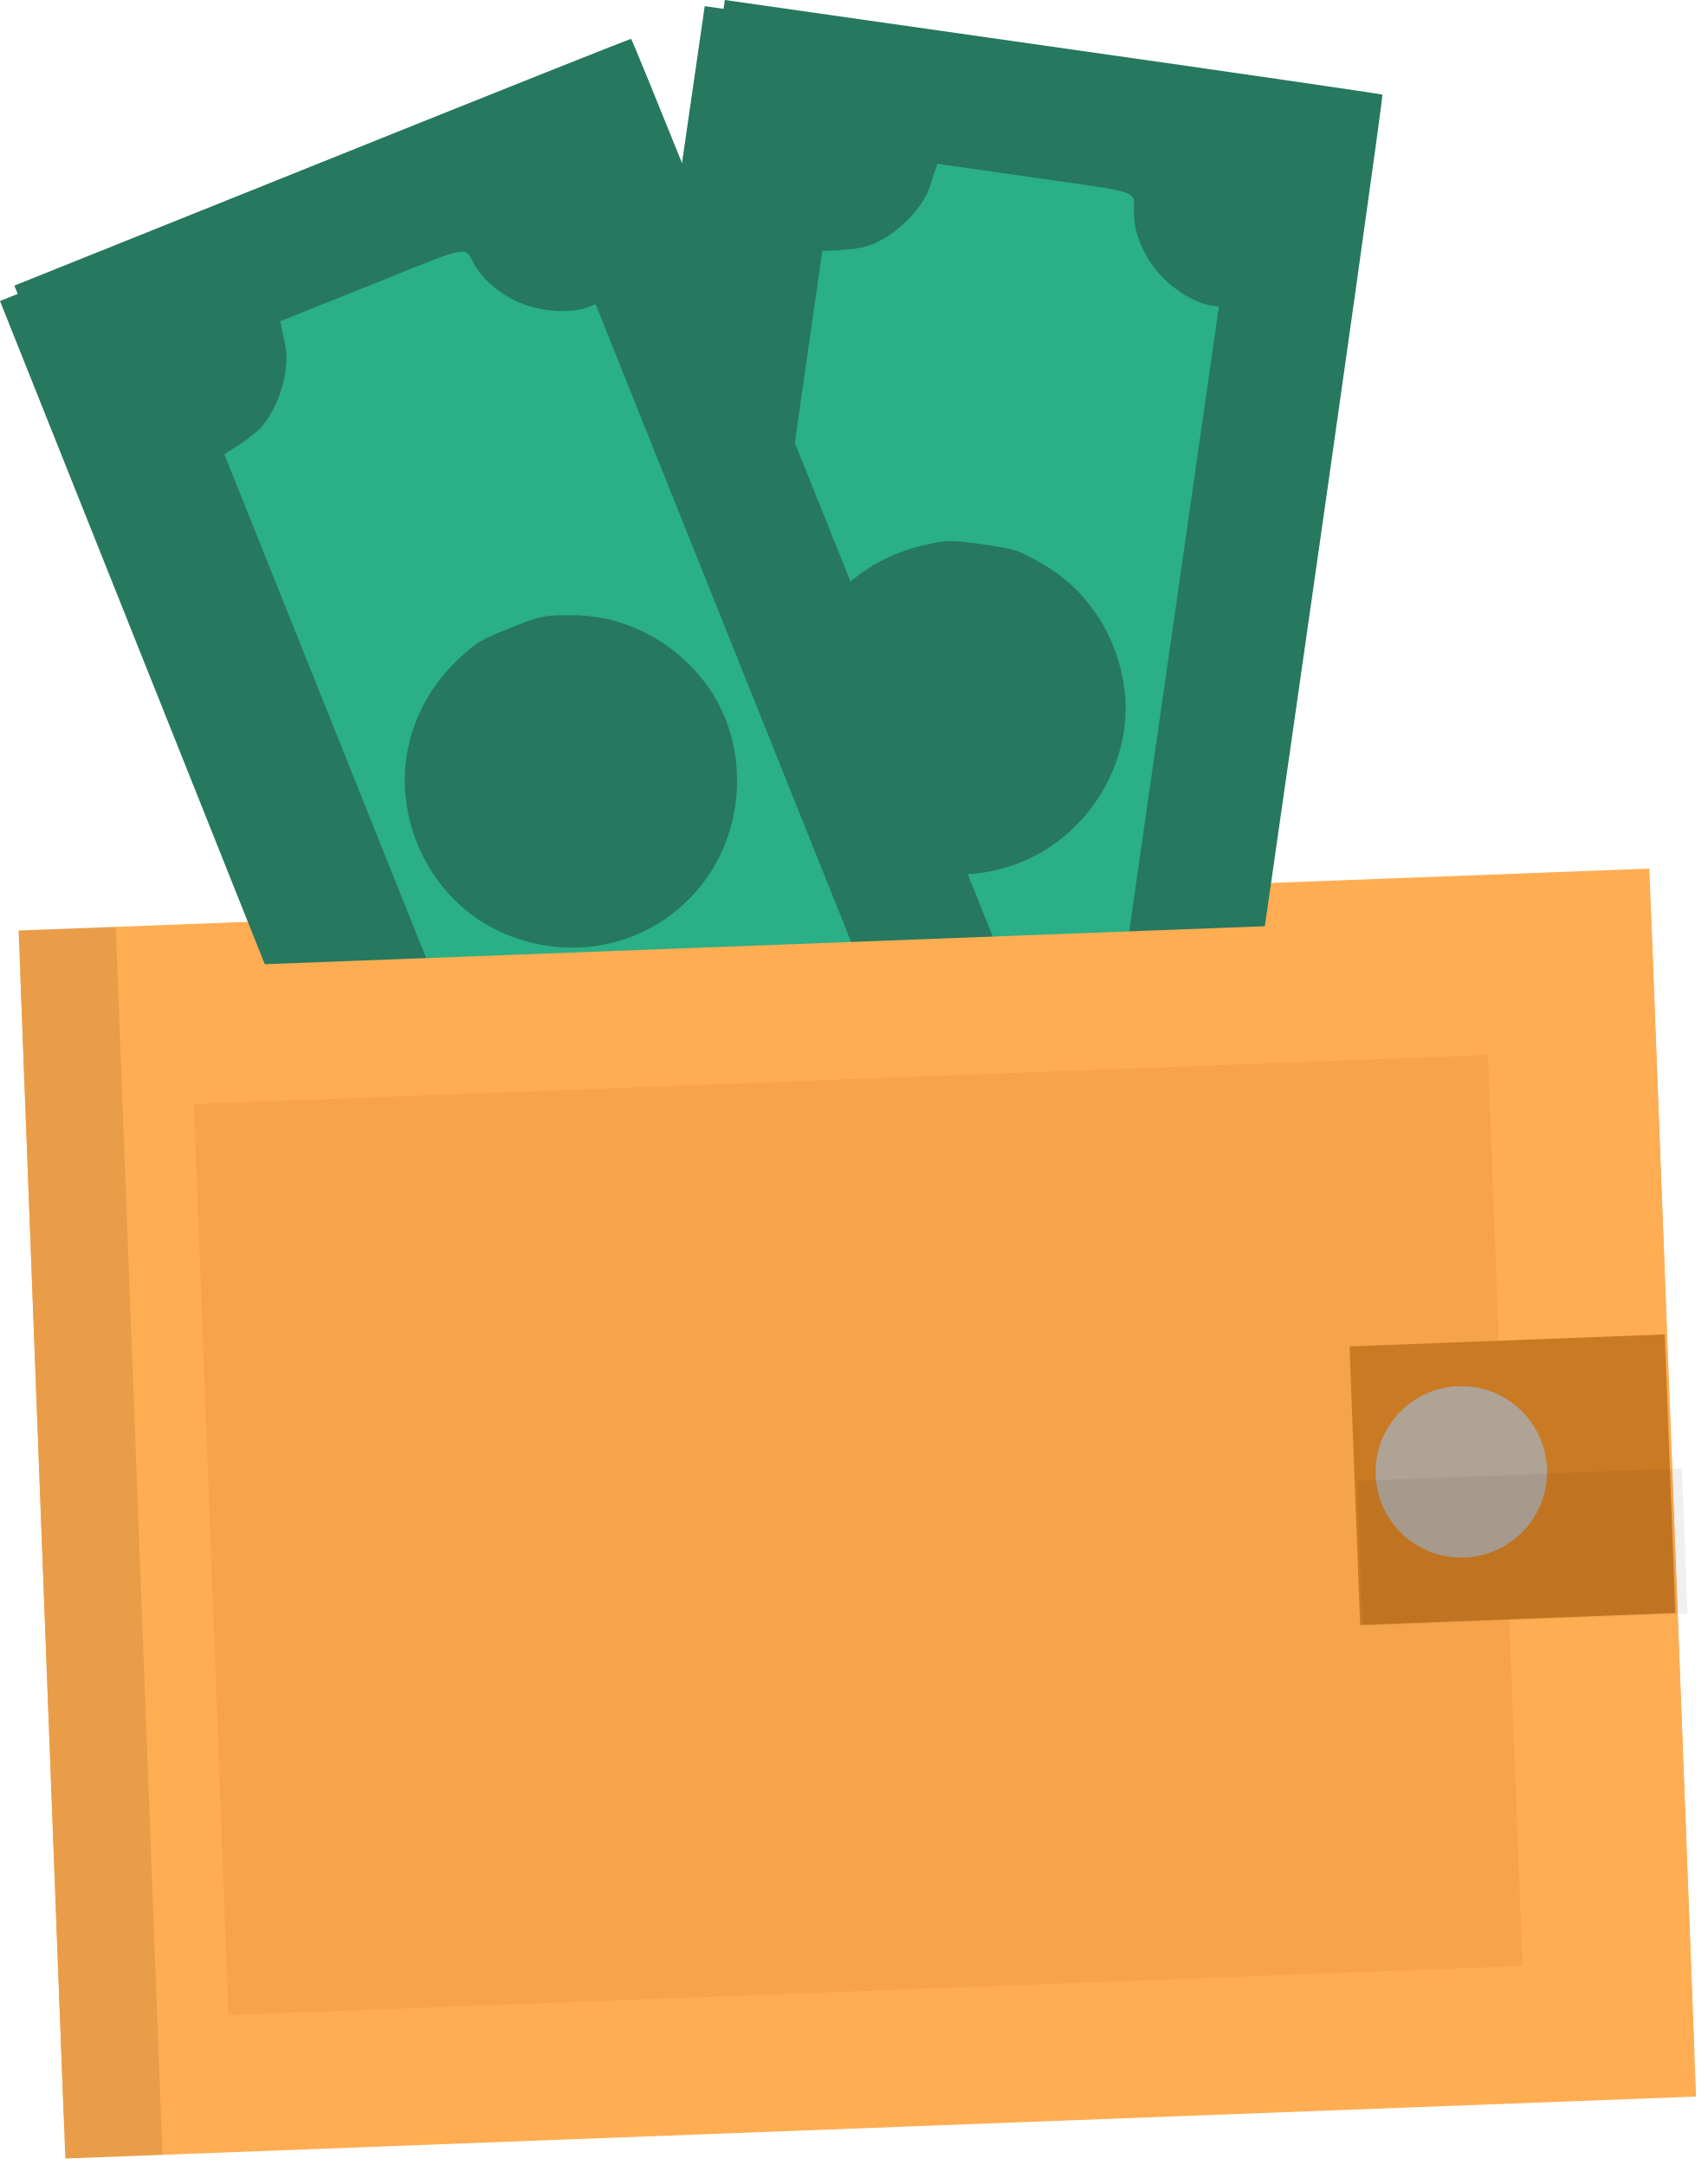
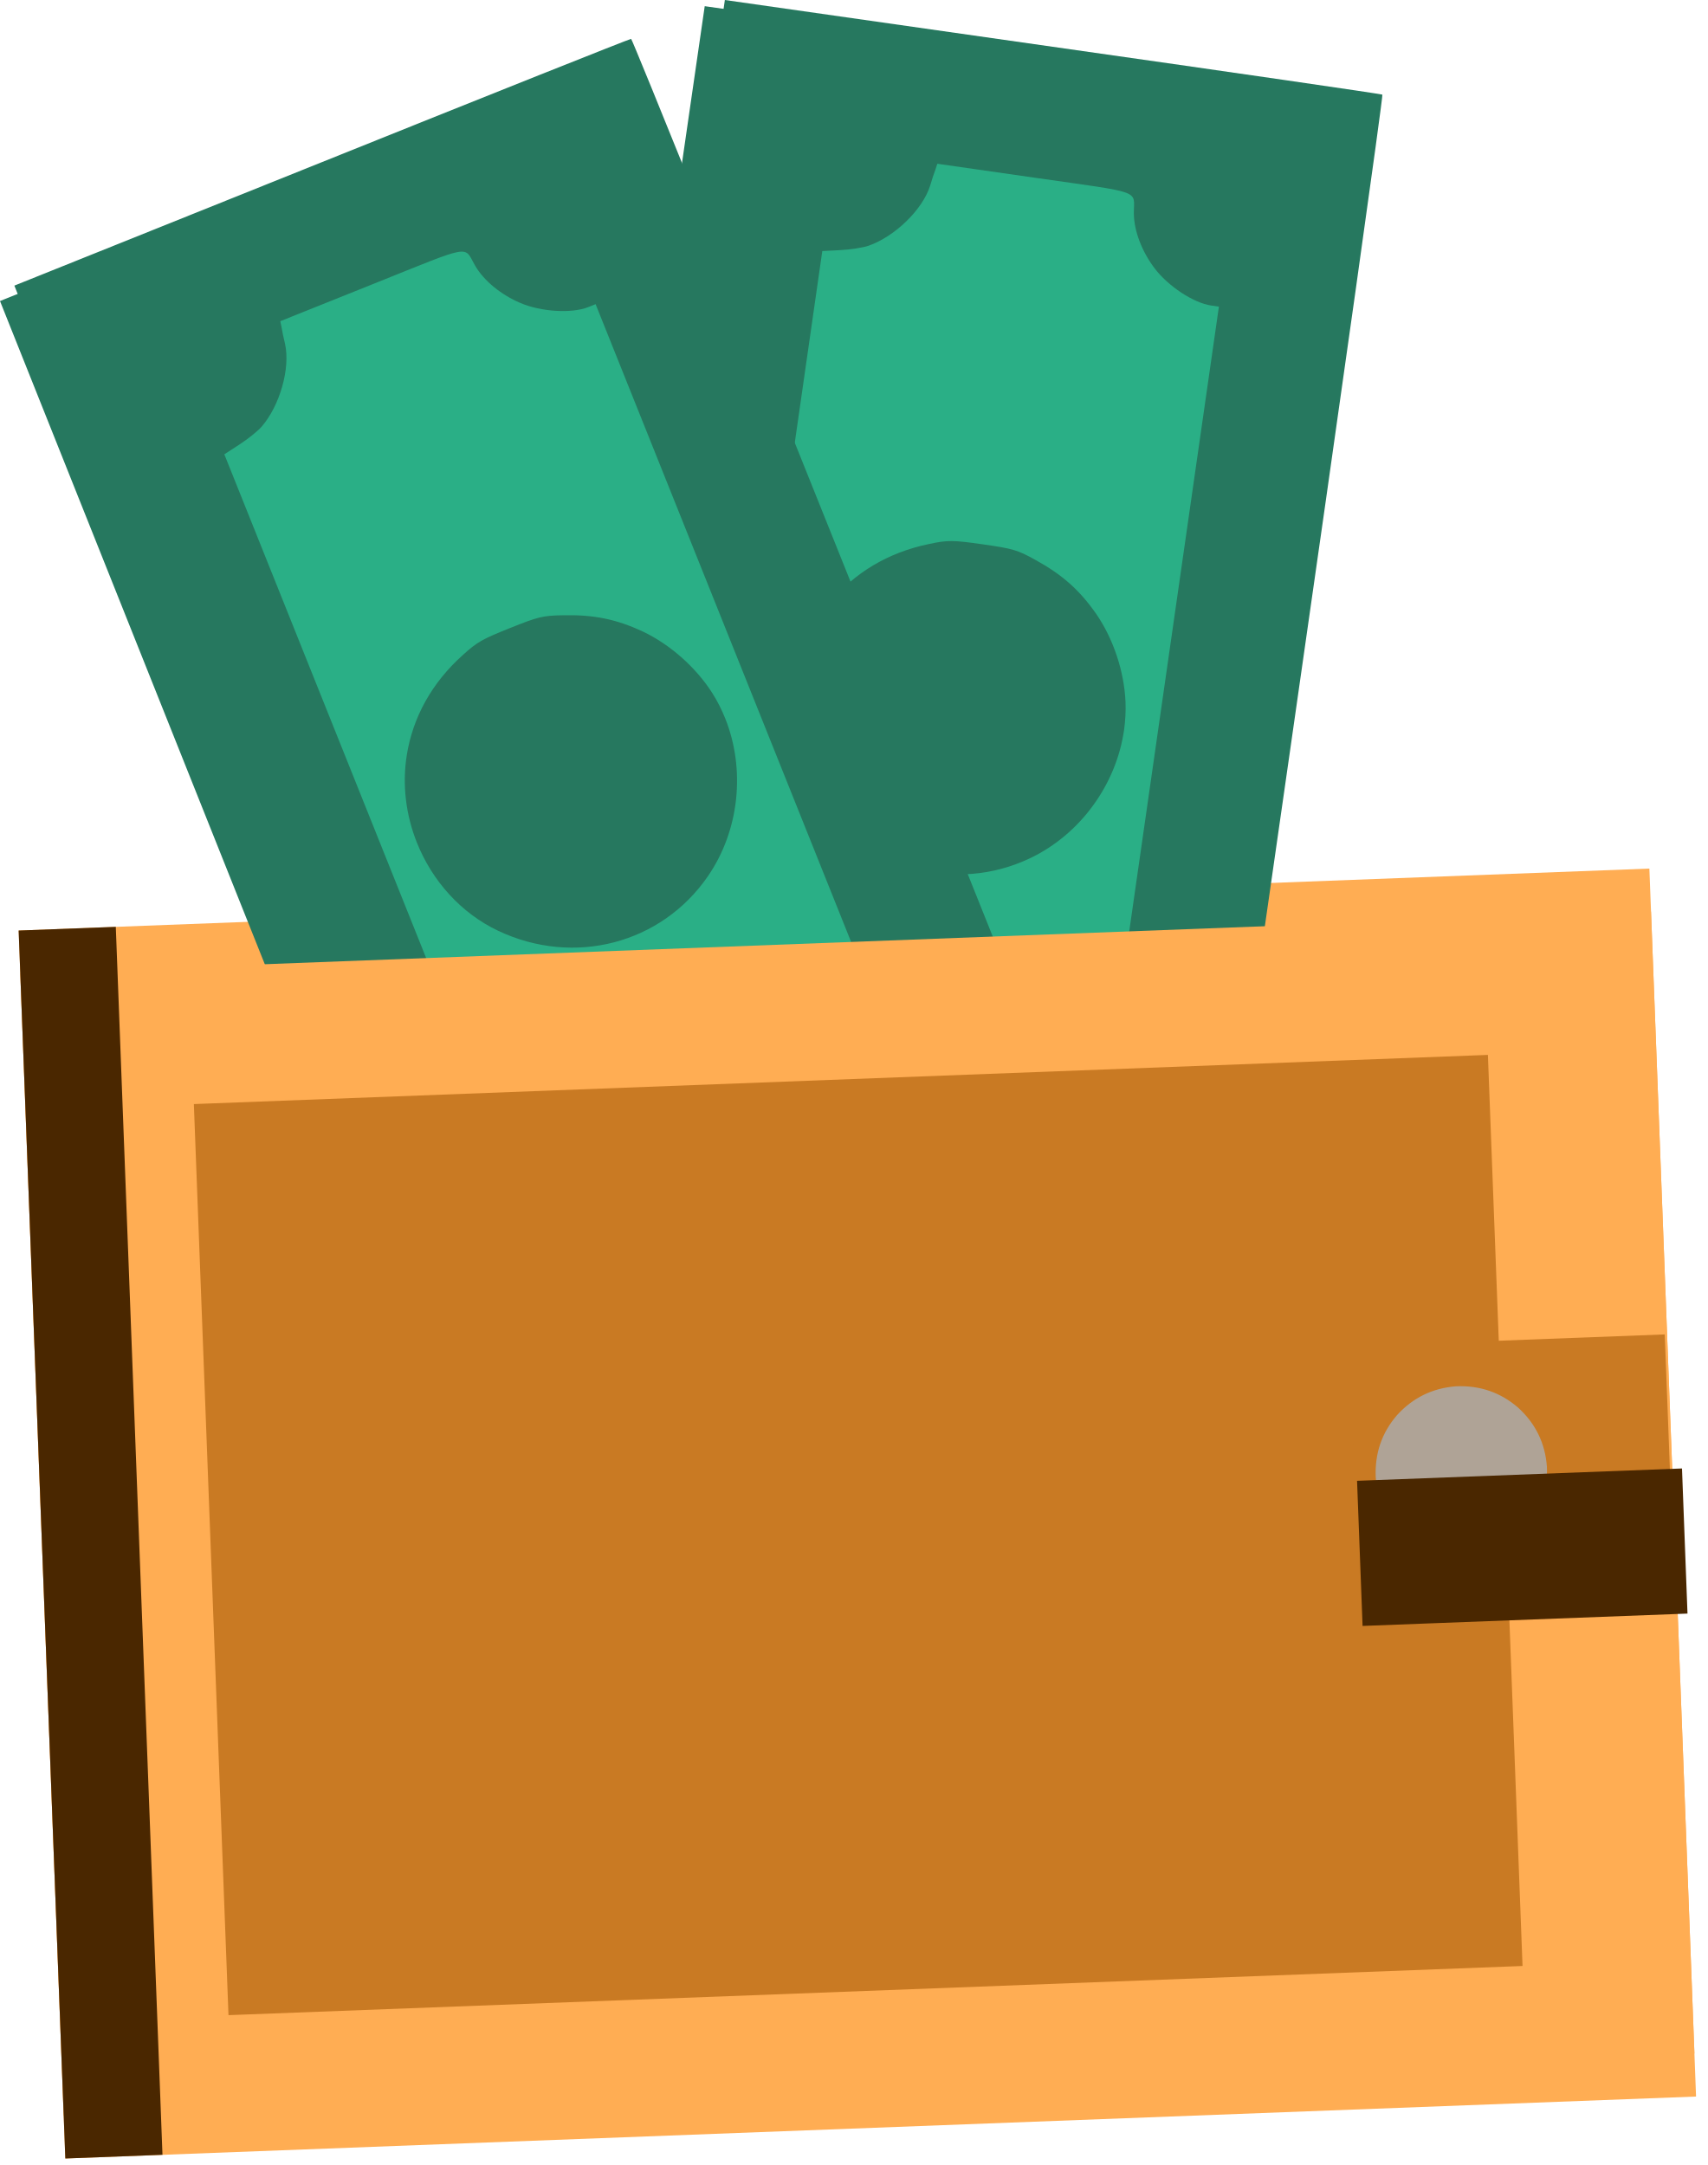
<svg xmlns="http://www.w3.org/2000/svg" width="112" height="142" viewBox="0 0 112 142" fill="none">
  <path d="M1.223 61.033L4.177 138.756L4.386 138.748L111.119 134.691L108.258 59.397L108.165 56.969L1.432 61.025" fill="#FFAD53" />
  <path d="M89.178 7.904C89.288 7.069 89.342 6.621 89.332 6.612C89.251 6.565 79.53 5.151 67.707 3.473L46.215 0.405L39.949 43.675L33.702 86.948L55.366 90.059L77.031 93.169L83.237 49.943C86.138 29.735 88.555 12.625 89.178 7.904ZM78.616 20.516L74.579 48.646L70.54 76.777L78.616 20.516ZM50.784 45.426C50.785 45.412 50.787 45.398 50.789 45.383C50.792 45.369 50.793 45.356 50.795 45.342L50.784 45.426ZM52.607 16.87L44.538 73.079L48.573 44.966L52.607 16.87Z" fill="#26785F" />
  <path d="M90.655 6.207C90.573 6.16 80.853 4.747 69.029 3.067L47.536 0L41.271 43.27L35.023 86.544L56.688 89.654L78.353 92.764L84.558 49.538C87.972 25.759 90.716 6.27 90.655 6.207ZM70.83 76.419C68.712 76.503 67.072 77.33 65.756 78.98C65.28 79.584 64.921 80.24 64.746 80.834C64.62 81.347 64.414 81.795 64.32 81.834C63.961 81.996 51.69 80.233 51.546 80C51.492 79.887 51.438 79.401 51.436 78.924C51.457 77.794 50.721 75.901 49.917 74.972C49.078 74.038 47.865 73.245 46.761 72.927L45.86 72.674L49.894 44.561L53.928 16.466L55.104 16.405C55.746 16.374 56.577 16.246 56.949 16.122C58.681 15.521 60.509 13.75 61.001 12.175C61.107 11.801 61.263 11.329 61.346 11.128L61.472 10.74L67.885 11.66C75.059 12.69 74.354 12.429 74.358 14.005C74.372 15.139 74.871 16.466 75.703 17.576C76.593 18.765 78.274 19.873 79.435 20.04L79.937 20.112L75.9 48.242L71.861 76.372L70.83 76.419Z" fill="#26785F" />
  <path d="M73.81 46.031C73.725 44.038 73.008 41.883 71.881 40.253C70.779 38.679 69.649 37.686 67.911 36.729C66.715 36.062 66.425 35.985 64.432 35.699C62.49 35.42 62.119 35.421 60.896 35.686C58.234 36.242 56.027 37.57 54.438 39.517C51.432 43.208 51.196 48.675 53.862 52.525C56.984 57.024 62.683 58.603 67.542 56.294C71.436 54.446 73.981 50.266 73.81 46.031Z" fill="#26785F" />
  <path d="M73.714 47.888C73.203 51.445 70.862 54.718 67.542 56.294C62.682 58.603 56.984 57.024 53.862 52.525C52.315 50.291 51.744 47.512 52.126 44.852C52.402 42.928 53.177 41.066 54.438 39.517C56.026 37.57 58.234 36.242 60.895 35.687C62.119 35.421 62.49 35.42 64.431 35.699C66.425 35.985 66.714 36.062 67.911 36.729C69.648 37.686 70.779 38.679 71.88 40.253C73.008 41.883 73.725 44.038 73.81 46.031C73.835 46.654 73.801 47.276 73.714 47.888ZM79.935 20.112L79.433 20.04C78.272 19.873 76.592 18.765 75.701 17.576C74.87 16.466 74.37 15.139 74.356 14.005C74.352 12.429 75.058 12.69 67.883 11.66L61.47 10.74L61.344 11.128C61.262 11.329 61.106 11.801 60.999 12.175C60.507 13.75 58.679 15.521 56.947 16.122C56.575 16.246 55.744 16.374 55.102 16.405L53.926 16.466L45.858 72.674L46.759 72.927C47.863 73.245 49.076 74.038 49.916 74.972C50.719 75.901 51.455 77.794 51.434 78.923C51.436 79.401 51.491 79.887 51.544 80C51.688 80.233 63.959 81.996 64.319 81.834C64.412 81.795 64.618 81.347 64.745 80.834C64.92 80.24 65.278 79.584 65.755 78.98C67.071 77.33 68.71 76.503 70.828 76.419L71.86 76.372L79.935 20.112Z" fill="#2AAF86" />
  <path d="M40.957 4.757C40.635 3.979 40.458 3.564 40.446 3.561C40.351 3.561 31.226 7.197 20.147 11.655L0 19.744L16.209 60.35L32.436 100.95L52.753 92.811L73.071 84.672L56.831 44.134C49.239 25.183 42.779 9.158 40.957 4.757ZM38.116 20.961L48.685 47.34L59.253 73.721L38.116 20.961ZM26.468 56.45C26.462 56.436 26.457 56.423 26.451 56.409C26.446 56.397 26.44 56.384 26.435 56.37L26.468 56.45ZM13.769 30.808L34.885 83.52L24.323 57.156L13.769 30.808Z" fill="#26785F" />
  <path d="M41.388 2.549C41.294 2.55 32.169 6.186 21.09 10.643L0.942 18.733L17.152 59.339L33.378 99.939L53.695 91.8L74.012 83.662L57.773 43.124C48.84 20.823 41.472 2.573 41.388 2.549ZM59.324 73.267C57.533 74.399 56.526 75.934 56.211 78.022C56.101 78.783 56.118 79.531 56.263 80.132C56.411 80.64 56.456 81.13 56.395 81.212C56.164 81.531 44.656 86.14 44.415 86.011C44.312 85.939 44.022 85.546 43.782 85.133C43.235 84.144 41.651 82.874 40.491 82.47C39.297 82.081 37.849 82 36.734 82.277L35.828 82.509L25.265 56.145L14.711 29.798L15.699 29.157C16.239 28.809 16.895 28.282 17.154 27.989C18.355 26.603 19.051 24.154 18.69 22.545C18.596 22.168 18.495 21.681 18.465 21.466L18.381 21.066L24.395 18.657C31.123 15.962 30.382 16.089 31.173 17.451C31.752 18.426 32.848 19.325 34.123 19.871C35.489 20.456 37.499 20.575 38.588 20.139L39.059 19.95L49.627 46.33L60.194 72.71L59.324 73.267Z" fill="#26785F" />
  <path d="M46.713 45.46C45.643 43.776 43.944 42.268 42.153 41.42C40.412 40.608 38.936 40.313 36.953 40.354C35.584 40.374 35.294 40.452 33.425 41.201C31.605 41.93 31.283 42.116 30.357 42.958C28.329 44.77 27.082 47.024 26.68 49.505C25.922 54.204 28.451 59.057 32.684 61.057C37.638 63.393 43.363 61.912 46.416 57.481C48.864 53.935 48.978 49.042 46.713 45.46Z" fill="#26785F" />
  <path d="M47.558 47.116C48.895 50.452 48.504 54.456 46.417 57.481C43.363 61.912 37.638 63.393 32.685 61.057C30.227 59.896 28.344 57.775 27.345 55.28C26.622 53.477 26.362 51.477 26.68 49.505C27.082 47.024 28.329 44.77 30.357 42.958C31.284 42.116 31.605 41.93 33.425 41.201C35.295 40.452 35.584 40.374 36.953 40.354C38.937 40.313 40.412 40.608 42.153 41.42C43.944 42.268 45.644 43.776 46.714 45.46C47.047 45.987 47.328 46.542 47.558 47.116ZM39.059 19.95L38.588 20.139C37.499 20.575 35.489 20.456 34.123 19.871C32.848 19.325 31.752 18.426 31.173 17.451C30.382 16.089 31.123 15.962 24.395 18.657L18.381 21.067L18.465 21.466C18.495 21.681 18.596 22.168 18.691 22.545C19.051 24.154 18.355 26.603 17.155 27.989C16.895 28.282 16.239 28.809 15.699 29.157L14.711 29.798L35.828 82.509L36.734 82.278C37.849 82.001 39.297 82.081 40.491 82.47C41.651 82.874 43.235 84.144 43.782 85.133C44.022 85.546 44.312 85.939 44.415 86.011C44.656 86.141 56.164 81.531 56.395 81.212C56.456 81.13 56.411 80.64 56.264 80.132C56.118 79.531 56.101 78.783 56.211 78.022C56.526 75.934 57.533 74.399 59.324 73.267L60.194 72.71L39.059 19.95Z" fill="#2AAF86" />
  <path d="M1.331 63.851L4.284 141.574L4.493 141.566L111.226 137.51L108.273 59.787L1.331 63.851" fill="#FFAD53" />
-   <path d="M12.713 72.415L14.984 132.172L15.15 132.165L99.847 128.947L97.576 69.19L12.713 72.415Z" fill="#C97A23" fill-opacity="0.161" />
+   <path d="M12.713 72.415L14.984 132.172L15.15 132.165L99.847 128.947L97.576 69.19L12.713 72.415Z" fill="#C97A23" fillOpacity="0.161" />
  <path d="M88.502 88.309L89.196 106.579L89.237 106.577L109.868 105.793L109.174 87.523L88.502 88.309Z" fill="#C97A23" />
  <path d="M95.478 90.926C93.937 91.047 92.649 91.678 91.615 92.818C90.615 93.975 90.151 95.334 90.22 96.895C90.339 98.433 90.971 99.721 92.115 100.759C93.27 101.755 94.624 102.219 96.178 102.152C97.72 102.033 99.009 101.405 100.044 100.266C101.046 99.11 101.513 97.752 101.445 96.19C101.328 94.653 100.699 93.364 99.556 92.324C98.403 91.327 97.05 90.861 95.496 90.925" fill="#AFA396" />
-   <path d="M1.223 61.033L4.177 138.756L4.284 141.574L10.655 141.332L7.594 60.791L1.223 61.033Z" fill="#4A2700" fill-opacity="0.118" />
-   <path d="M88.995 97.125L89.357 106.643L94.268 106.456L110.665 105.833L110.304 96.315L88.995 97.125Z" fill="#4A2700" fill-opacity="0.067" />
+   <path d="M1.223 61.033L4.177 138.756L4.284 141.574L10.655 141.332L7.594 60.791L1.223 61.033Z" fill="#4A2700" fillOpacity="0.118" />
+   <path d="M88.995 97.125L89.357 106.643L94.268 106.456L110.665 105.833L110.304 96.315L88.995 97.125Z" fill="#4A2700" fillOpacity="0.067" />
</svg>
